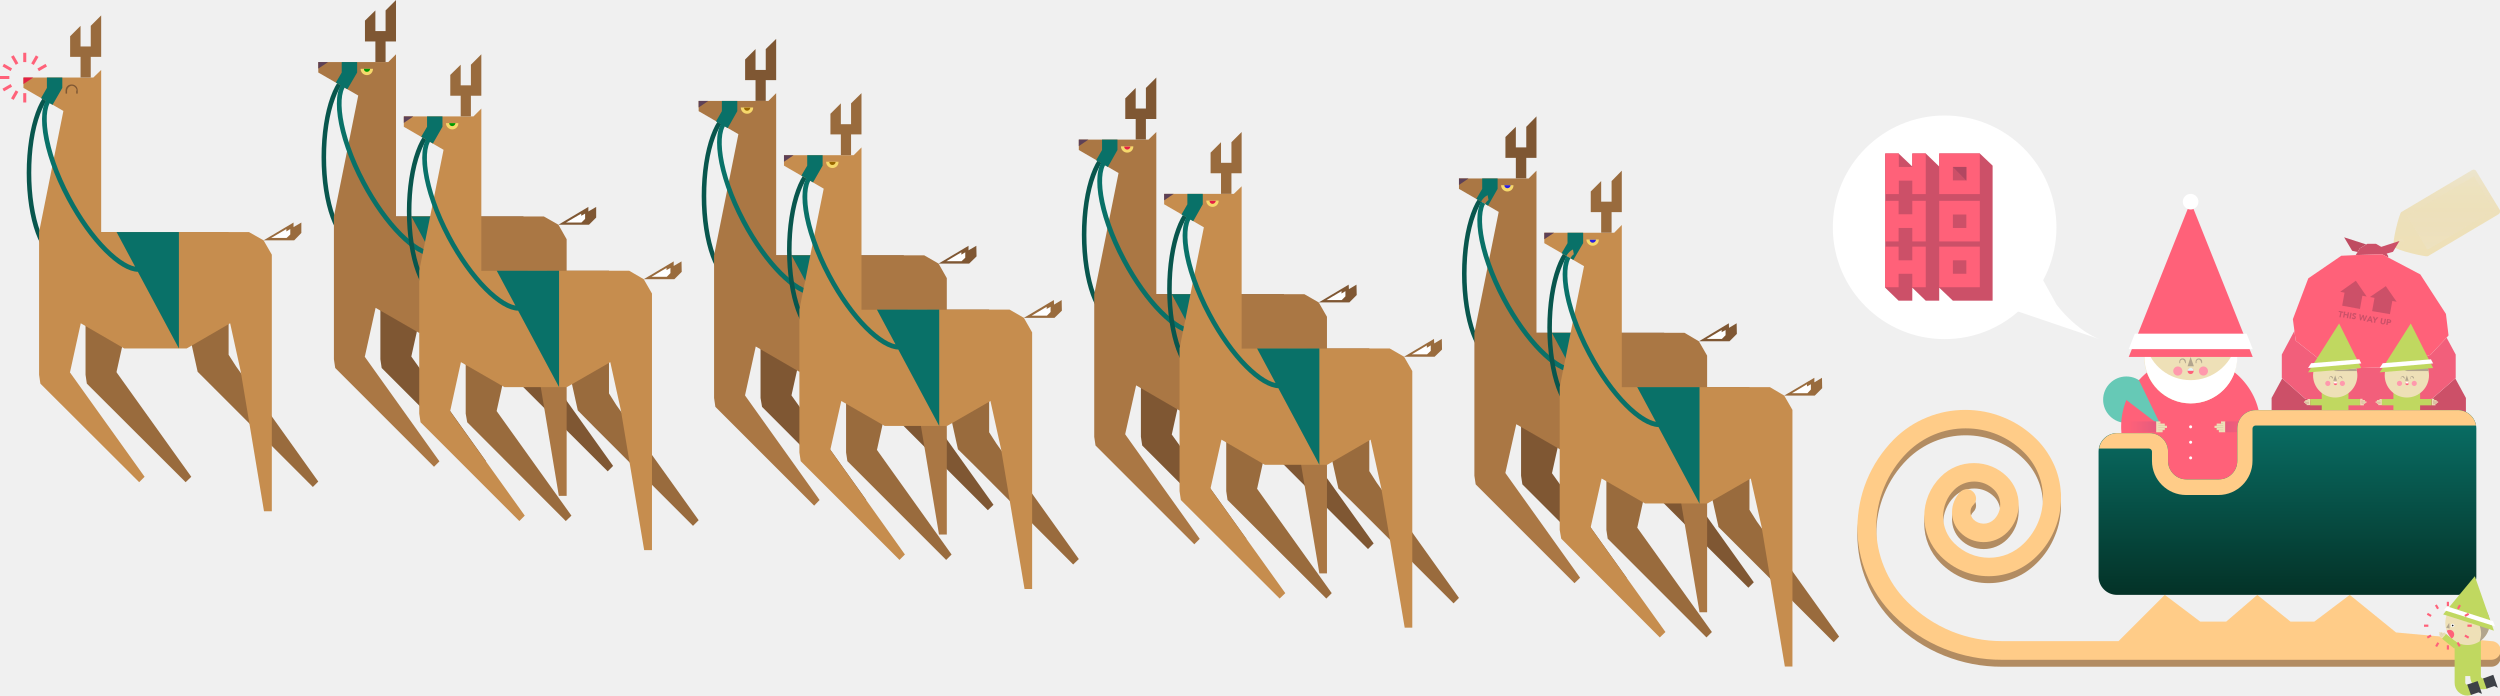
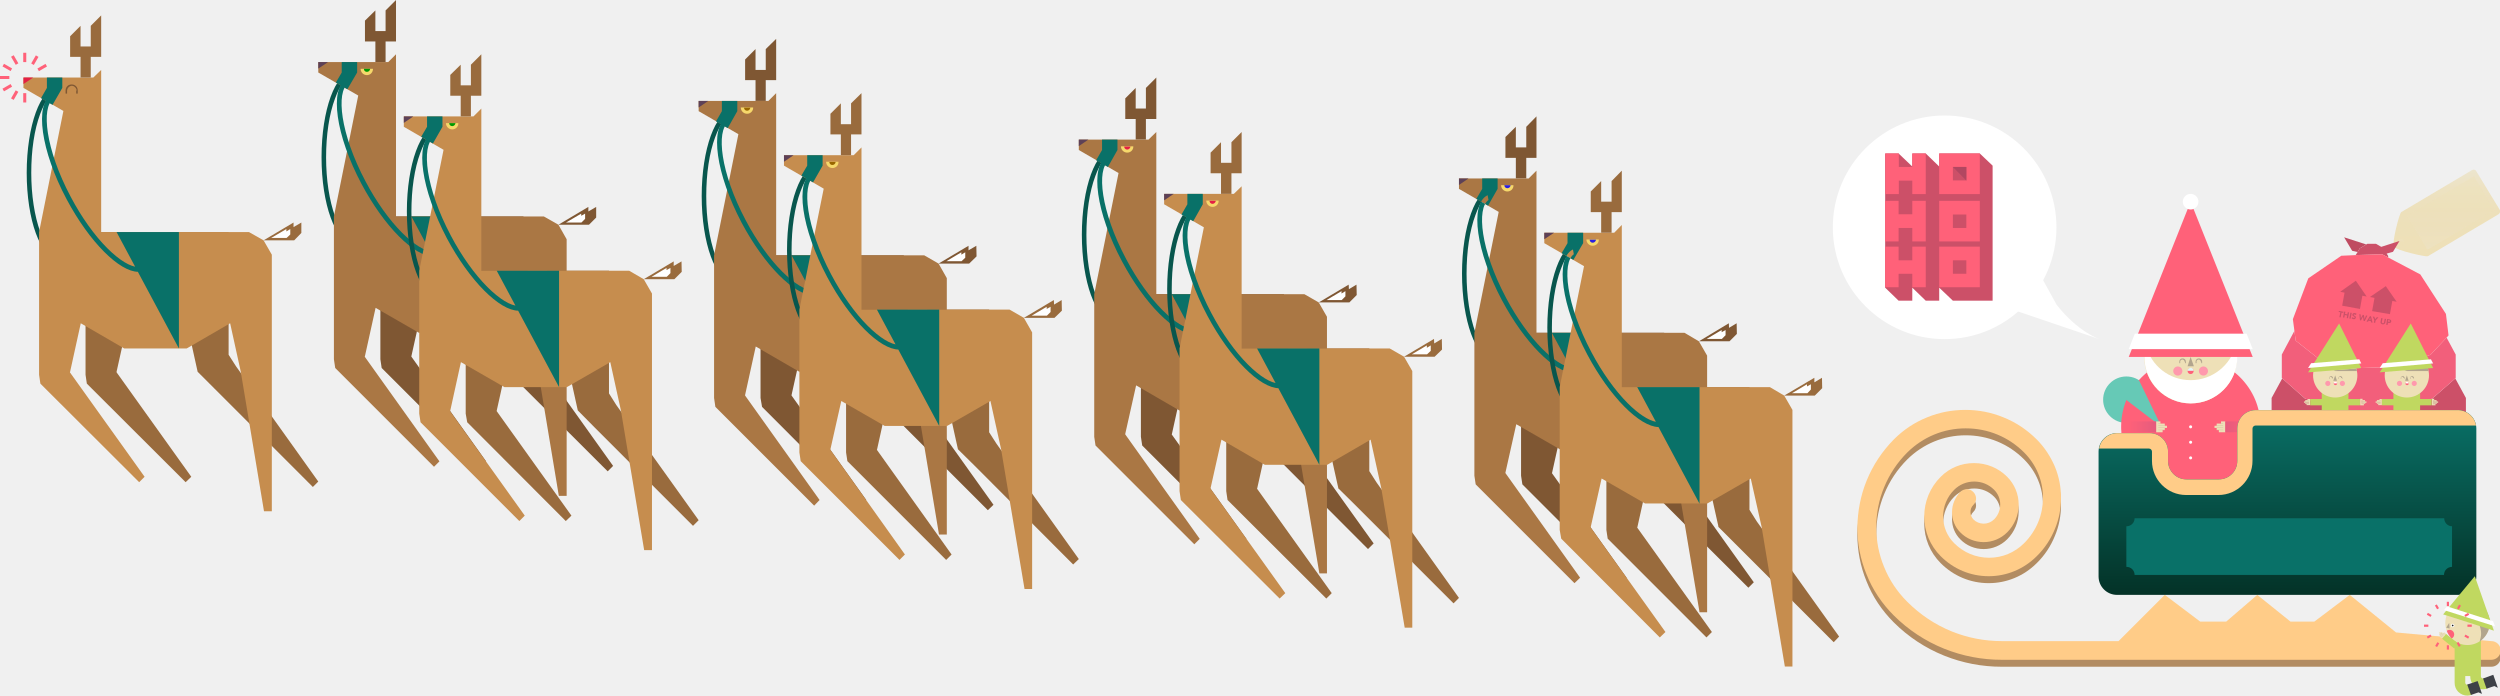
<svg xmlns="http://www.w3.org/2000/svg" xmlns:xlink="http://www.w3.org/1999/xlink" viewBox="0 0 1151.5 320.4" enable-background="new 0 0 1151.5 320.4">
  <g>
    <linearGradient id="a" gradientUnits="userSpaceOnUse" x1="1126.92" y1="118.059" x2="1126.92" y2="78.089">
      <stop offset="0" stop-color="#EEE0B7" />
      <stop offset=".474" stop-color="#EDE0BA" />
      <stop offset=".785" stop-color="#EDE2C2" />
      <stop offset="1" stop-color="#ECE5CE" />
    </linearGradient>
    <path fill="url(#a)" d="M1140.6 78.9l10.7 17.6c.5.8.2 1.8-.5 2.2l-32.5 19.3c-.8.5-14.7-2.7-15.7-4.4s2.6-15.5 3.4-15.9l32.5-19.3c.7-.5 1.7-.3 2.1.5z" />
    <linearGradient id="b" gradientUnits="userSpaceOnUse" x1="1105.907" y1="112.952" x2="1105.907" y2="110.173">
      <stop offset="0" stop-color="#EEE0B7" />
      <stop offset=".474" stop-color="#EDE0BA" />
      <stop offset=".785" stop-color="#EDE2C2" />
      <stop offset="1" stop-color="#ECE5CE" />
    </linearGradient>
    <circle opacity=".4" fill="url(#b)" cx="1105.9" cy="111.6" r="1.4" />
    <linearGradient id="c" gradientUnits="userSpaceOnUse" x1="1128.816" y1="81.152" x2="1128.816" y2="114.983">
      <stop offset="0" stop-color="#EEE0B7" />
      <stop offset=".474" stop-color="#EDE0BA" />
      <stop offset=".785" stop-color="#EDE2C2" />
      <stop offset="1" stop-color="#ECE5CE" />
    </linearGradient>
    <path opacity=".4" fill="url(#c)" d="M1139.5 81.2l9.4 15.5-30.8 18.3-9.4-15.6z" />
  </g>
  <path fill="#08564D" d="M687.7 88.9c2.8 0 5.8 3.8 8.1 10.1 2.6 7.2 4.1 16.8 4.1 27.1s-1.4 19.9-4.1 27.1c-2.3 6.3-5.3 10.1-8.1 10.1s-5.8-3.8-8.1-10.1c-2.6-7.2-4.1-16.8-4.1-27.1s1.4-19.9 4.1-27.1c2.3-6.4 5.3-10.1 8.1-10.1m0-2.2c-7.9 0-14.3 17.6-14.3 39.3 0 21.7 6.4 39.3 14.3 39.3s14.3-17.6 14.3-39.3c0-21.7-6.4-39.3-14.3-39.3z" />
  <path fill="#7F5733" d="M700.6 219.1v-65.8h28.6l-14.3 64.4-.1.2 34.4 48.2-2.5 2.5-45.5-45.5zM737.9 153.3h28.6v56.5l3.4 5.3 37.9 53.1-2.5 2.5-45.5-45.4-7.7-7.7.1-.1zM782.5 157.2l13.8-8.3.1 2.1 3.5-2.1.1 4.9-3.4 3.4h-10.5z" />
  <path fill="#fff" d="M793 152v1l1.8-1v2.4l-1.7 1.7h-7z" />
  <path fill="#7F5733" d="M698.2 58.4v9.5h4.8v-9.5l4.7-4.8v19.1h-4.7v9.5h-4.8v-9.5h-4.8v-9.6z" />
  <path fill="#a74" d="M672 82.2h32.1l3.6-3.6v74.7h68.2l6.6 3.9 3.8 6.6v118.2h-3.5l-10.8-64.3-4.9-22.3-20 11.5h-28.7l-20-11.5-5 22.3v.2l34.4 48.2-2.6 2.5-45.5-45.5-.6-4v-65.8l11.2-55.7-18.3-10.6z" />
  <path fill="#5D4157" d="M672 85.2v-3h4.4z" />
  <path fill="#097168" d="M682.7 87v-4.8h7.1v4.8l-4.4 7.7-5.4-3.1zM743.5 153.3h-28.7l8.6 16c-3.5-.7-8.1-3.7-12.9-8.5-5.9-5.9-11.9-14.3-16.8-23.6-11.8-22.2-13.6-41.2-8.1-45.1l-.4-2.2c-.1 0-.1 0-.2.1-8.1 4.3-5.1 25.9 6.8 48.3 10.4 19.5 24.1 33.2 32.8 33.4l18.9 35.3v-53.7z" />
  <path fill="#F6D86B" d="M694.3 88.2c-1.6 0-2.9-1.3-2.9-2.9h5.7c.1 1.6-1.2 2.9-2.8 2.9z" />
  <path fill="#2920E2" d="M694.3 86.7c-.8 0-1.4-.6-1.4-1.4h2.9c-.1.8-.7 1.4-1.5 1.4z" />
  <path fill="#08564D" d="M727 113.9c2.8 0 5.8 3.8 8.1 10.1 2.6 7.2 4.1 16.8 4.1 27.1s-1.4 19.9-4.1 27.1c-2.3 6.3-5.3 10.1-8.1 10.1s-5.8-3.8-8.1-10.1c-2.6-7.2-4.1-16.8-4.1-27.1s1.4-19.9 4.1-27.1c2.3-6.3 5.3-10.1 8.1-10.1m0-2.2c-7.9 0-14.3 17.6-14.3 39.3 0 21.7 6.4 39.3 14.3 39.3s14.3-17.6 14.3-39.3c0-21.7-6.4-39.3-14.3-39.3z" />
  <path fill="#996B3D" d="M739.9 244.1v-65.8h28.6l-14.3 64.4-.1.3 34.4 48.1-2.5 2.5-45.5-45.5zM777.2 178.3h28.6v56.5l3.4 5.4 37.9 53-2.5 2.6-45.5-45.5-7.7-7.7.1-.1z" />
  <path fill="#C68D4E" d="M711.3 107.2h32.2l3.5-3.6v74.7h68.2l6.6 3.9 3.8 6.6v118.2h-3.5l-10.7-64.3-5-22.3-20 11.5h-28.7l-20-11.5-5 22.3v.3l34.4 48.1-2.6 2.5-45.4-45.5-.7-4v-65.8l11.2-55.7-18.3-10.6z" />
  <path fill="#996B3D" d="M821.8 182.2l13.9-8.2v2.1l3.5-2.1.1 4.8-3.4 3.4h-10.5z" />
  <path fill="#fff" d="M832.3 177v1l1.8-1v2.4l-1.6 1.7h-7.1z" />
  <path fill="#F6D86B" d="M733.6 113.2c-1.6 0-2.9-1.3-2.9-2.9h5.7c.1 1.6-1.2 2.9-2.8 2.9z" />
  <path fill="#2920E2" d="M733.6 111.8c-.8 0-1.4-.6-1.4-1.4h2.9c0 .7-.7 1.4-1.5 1.4z" />
  <path fill="#996B3D" d="M737.5 83.4v9.5h4.8v-9.5l4.7-4.8v19.1h-4.7v9.5h-4.8v-9.5h-4.8v-9.5z" />
  <path fill="#5D4157" d="M711.3 110.2v-3h4.5z" />
  <path fill="#097168" d="M722 112v-4.8h7.2v4.8l-4.5 7.7-5.4-3.1zM782.8 178.3h-28.7l8.6 16c-3.5-.7-8.1-3.7-12.9-8.5-5.9-5.9-11.9-14.3-16.8-23.6-11.8-22.2-13.6-41.2-8.1-45.1l-.4-2.2c-.1 0-.1 0-.2.1-8.1 4.3-5.1 25.9 6.8 48.3 10.4 19.5 24.1 33.2 32.8 33.4l18.9 35.3v-53.7z" />
  <path fill="#08564D" d="M512.6 71c2.8 0 5.8 3.8 8.1 10.1 2.6 7.2 4.1 16.8 4.1 27.1s-1.4 19.9-4.1 27.1c-2.3 6.3-5.3 10.1-8.1 10.1s-5.8-3.8-8.1-10.1c-2.6-7.2-4.1-16.8-4.1-27.1s1.4-19.9 4.1-27.1c2.3-6.3 5.3-10.1 8.1-10.1m0-2.2c-7.9 0-14.3 17.6-14.3 39.3 0 21.7 6.4 39.3 14.3 39.3s14.3-17.6 14.3-39.3c0-21.7-6.4-39.3-14.3-39.3z" />
  <path fill="#7F5733" d="M525.5 201.2v-65.7h28.5l-14.2 64.3-.1.3 34.4 48.1-2.5 2.5-45.5-45.5zM562.8 135.5h28.6v56.4l3.4 5.4 37.9 53-2.6 2.6-45.4-45.5-7.7-7.7zM607.4 139.3l13.8-8.2.1 2.1 3.5-2.1.1 4.8-3.4 3.4h-10.5z" />
  <path fill="#fff" d="M617.9 134.1v1.1l1.8-1.1v2.4l-1.7 1.7h-7z" />
  <path fill="#7F5733" d="M523.1 40.5v9.5h4.7v-9.5l4.8-4.8v19.1h-4.8v9.5h-4.7v-9.5h-4.8v-9.5z" />
  <path fill="#a74" d="M496.9 64.3h32.1l3.6-3.5v74.7h68.2l6.6 3.8 3.8 6.6v118.2h-3.5l-10.8-64.3-4.9-22.3-20 11.6h-28.7l-20-11.6-5 22.3v.3l34.3 48.1-2.5 2.5-45.5-45.5-.6-4v-65.7l11.2-55.8-18.3-10.6z" />
  <path fill="#5D4157" d="M496.9 67.3v-3h4.4z" />
  <path fill="#097168" d="M539.7 135.5h28.7v53.6zM507.6 69.1v-4.8h7.1v4.8l-4.4 7.8-5.4-3.1zM510 72.1l.2-.1.4 2.2c-5.5 3.9-3.7 22.9 8.1 45.1 4.9 9.3 10.9 17.7 16.8 23.6 5.5 5.5 10.7 8.7 14.3 8.7.8 0 1.6-.2 2.2-.5l.3-.2 1.4 1.6-.7.5c-1 .5-2 .8-3.2.8-8.7 0-22.5-13.7-33-33.4-11.9-22.3-15-44-6.8-48.3z" />
  <path fill="#F6D86B" d="M519.2 70.3c-1.6 0-2.9-1.3-2.9-2.9h5.7c.1 1.6-1.2 2.9-2.8 2.9z" />
  <path fill="#E41F44" d="M519.2 68.9c-.8 0-1.4-.6-1.4-1.4h2.9c-.1.7-.7 1.4-1.5 1.4z" />
  <path fill="#08564D" d="M551.9 96c2.8 0 5.8 3.8 8.1 10.1 2.6 7.2 4.1 16.8 4.1 27.1s-1.4 19.9-4.1 27.1c-2.3 6.3-5.3 10.1-8.1 10.1s-5.8-3.8-8.1-10.1c-2.6-7.2-4.1-16.8-4.1-27.1s1.4-19.9 4.1-27.1c2.3-6.3 5.3-10.1 8.1-10.1m0-2.1c-7.9 0-14.3 17.6-14.3 39.3s6.4 39.3 14.3 39.3 14.3-17.6 14.3-39.3-6.4-39.3-14.3-39.3z" />
  <path fill="#996B3D" d="M564.8 226.2v-65.7h28.6l-14.3 64.3-.1.3 34.4 48.1-2.5 2.5-45.5-45.4zM602.1 160.5h28.6v56.5l3.4 5.3 37.9 53.1-2.5 2.5-45.5-45.5-7.7-7.6.1-.1z" />
  <path fill="#C68D4E" d="M536.2 89.3h32.1l3.6-3.5v74.7h68.2l6.6 3.8 3.8 6.6v118.2h-3.5l-10.8-64.3-4.9-22.3-20 11.6h-28.7l-20-11.6-5 22.3v.3l34.4 48.1-2.6 2.5-45.5-45.4-.6-4.1v-65.7l11.2-55.8-18.3-10.6z" />
  <path fill="#996B3D" d="M646.7 164.3l13.8-8.2.1 2.1 3.5-2.1.1 4.9-3.4 3.3h-10.5z" />
  <path fill="#fff" d="M657.2 159.1v1.1l1.8-1.1v2.5l-1.7 1.6h-7z" />
  <path fill="#F6D86B" d="M558.5 95.3c-1.6 0-2.9-1.3-2.9-2.9h5.7c.1 1.6-1.2 2.9-2.8 2.9z" />
  <path fill="#E41F44" d="M558.5 93.9c-.8 0-1.4-.6-1.4-1.4h2.9c-.1.7-.7 1.4-1.5 1.4z" />
  <path fill="#996B3D" d="M562.4 65.5v9.5h4.8v-9.5l4.7-4.7v19h-4.7v9.5h-4.8v-9.5h-4.8v-9.5z" />
  <path fill="#5D4157" d="M536.2 92.3v-3h4.4z" />
  <path fill="#097168" d="M579 160.5h28.7v53.6zM546.9 94.1v-4.8h7.1v4.8l-4.4 7.8-5.4-3.1zM549.3 97.1l.2-.1.4 2.2c-5.5 3.9-3.7 22.9 8.1 45.1 4.9 9.3 10.9 17.7 16.8 23.6 5.5 5.5 10.7 8.7 14.3 8.7.8 0 1.6-.2 2.2-.5l.3-.2 1.4 1.6-.7.5c-1 .5-2 .8-3.2.8-8.7 0-22.5-13.7-33-33.4-11.9-22.3-15-43.9-6.8-48.3z" />
  <path fill="#08564D" d="M337.5 53.1c2.8 0 5.8 3.8 8.1 10.1 2.6 7.2 4.1 16.8 4.1 27.1s-1.4 19.9-4.1 27.1c-2.3 6.3-5.3 10.1-8.1 10.1s-5.8-3.8-8.1-10.1c-2.6-7.2-4.1-16.8-4.1-27.1s1.4-19.9 4.1-27.1c2.3-6.3 5.3-10.1 8.1-10.1m0-2.1c-7.9 0-14.3 17.6-14.3 39.3 0 21.7 6.4 39.3 14.3 39.3s14.3-17.6 14.3-39.3c0-21.7-6.4-39.3-14.3-39.3z" />
  <path fill="#7F5733" d="M350.3 183.3v-65.7h28.6l-14.3 64.3v.3l34.4 48.1-2.6 2.6-45.4-45.5zM387.7 117.6h28.6v56.5l3.4 5.3 37.9 53.1-2.6 2.5-45.5-45.5-7.6-7.6v-.1zM432.3 121.4l13.8-8.2v2.1l3.6-2.1.1 4.9-3.4 3.3h-10.5z" />
  <path fill="#fff" d="M442.8 116.2v1.1l1.8-1.1v2.5l-1.7 1.6h-7z" />
  <path fill="#7F5733" d="M348 22.6v9.6h4.7v-9.6l4.8-4.7v19h-4.8v9.6h-4.7v-9.6h-4.8v-9.5z" />
  <path fill="#a74" d="M321.8 46.5h32.1l3.6-3.6v74.7h68.2l6.6 3.8 3.8 6.7v118.1h-3.6l-10.7-64.3-4.9-22.3-20 11.6h-28.8l-20-11.6-4.9 22.3v.3l34.3 48.1-2.5 2.6-45.5-45.5-.6-4.1v-65.7l11.2-55.8-18.3-10.6z" />
  <path fill="#5D4157" d="M321.8 49.5v-3h4.4z" />
  <path fill="#097168" d="M364.6 117.6h28.7v53.6zM332.5 51.2v-4.7h7.1v4.7l-4.4 7.8-5.4-3.1zM334.8 54.3l.2-.1.4 2.2c-5.5 3.9-3.7 22.9 8.1 45.1 4.9 9.3 10.9 17.7 16.8 23.6 5.5 5.5 10.7 8.7 14.3 8.7.8 0 1.6-.2 2.2-.5l.3-.2 1.4 1.6-.7.5c-1 .5-2 .8-3.2.8-8.7 0-22.5-13.7-33-33.4-11.8-22.4-14.9-44-6.8-48.3z" />
  <path fill="#F6D86B" d="M344.1 52.4c-1.6 0-2.9-1.3-2.9-2.9h5.7c.1 1.6-1.2 2.9-2.8 2.9z" />
  <path fill="#960" d="M344.1 51c-.8 0-1.4-.6-1.4-1.4h2.9c-.1.8-.7 1.4-1.5 1.4z" />
  <path fill="#08564D" d="M376.8 78.1c2.8 0 5.8 3.8 8.1 10.1 2.6 7.2 4.1 16.8 4.1 27.1s-1.4 19.9-4.1 27.1c-2.3 6.3-5.3 10.1-8.1 10.1s-5.8-3.8-8.1-10.1c-2.6-7.2-4.1-16.8-4.1-27.1s1.4-19.9 4.1-27.1c2.3-6.3 5.3-10.1 8.1-10.1m0-2.1c-7.9 0-14.3 17.6-14.3 39.3s6.4 39.3 14.3 39.3 14.3-17.6 14.3-39.3-6.4-39.3-14.3-39.3z" />
  <path fill="#996B3D" d="M389.7 208.4v-65.8h28.5l-14.2 64.3-.1.3 34.4 48.2-2.5 2.5-45.5-45.5zM427 142.6h28.6v56.5l3.4 5.3 37.9 53.1-2.6 2.5-45.4-45.5-7.7-7.6v-.1z" />
  <path fill="#C68D4E" d="M361.1 71.5h32.1l3.6-3.6v74.7h68.2l6.6 3.8 3.8 6.7v118.2h-3.5l-10.8-64.4-4.9-22.2-20 11.5h-28.7l-20-11.5-5 22.2v.3l34.3 48.2-2.5 2.5-45.5-45.5-.6-4v-65.8l11.2-55.7-18.3-10.6z" />
  <path fill="#996B3D" d="M471.6 146.4l13.8-8.2.1 2.1 3.5-2.1.1 4.9-3.4 3.3h-10.5z" />
  <path fill="#fff" d="M482.1 141.3v1l1.8-1v2.4l-1.7 1.7h-7z" />
  <path fill="#F6D86B" d="M383.4 77.4c-1.6 0-2.9-1.3-2.9-2.9h5.7c.1 1.7-1.2 2.9-2.8 2.9z" />
  <path fill="#960" d="M383.4 76c-.8 0-1.4-.6-1.4-1.4h2.9c-.1.8-.7 1.4-1.5 1.4z" />
  <path fill="#996B3D" d="M387.3 47.6v9.6h4.7v-9.6l4.8-4.7v19h-4.8v9.6h-4.7v-9.6h-4.8v-9.5z" />
  <path fill="#5D4157" d="M361.1 74.5v-3h4.4z" />
  <path fill="#097168" d="M403.9 142.6h28.7v53.6zM371.8 76.3v-4.8h7.1v4.8l-4.4 7.7-5.4-3.1zM374.2 79.3l.2-.1.4 2.2c-5.5 3.9-3.7 22.9 8.1 45.1 4.9 9.3 10.9 17.7 16.8 23.6 5.5 5.5 10.7 8.7 14.3 8.7.8 0 1.6-.2 2.2-.5l.3-.2 1.4 1.6-.7.5c-1 .5-2 .8-3.2.8-8.7 0-22.5-13.7-33-33.4-11.9-22.4-15-44-6.8-48.3z" />
  <path fill="#08564D" d="M162.4 35.3c2.8 0 5.8 3.8 8.1 10.1 2.6 7.2 4.1 16.8 4.1 27.1s-1.4 19.9-4.1 27.1c-2.3 6.3-5.3 10.1-8.1 10.1s-5.8-3.8-8.1-10.1c-2.6-7.2-4.1-16.8-4.1-27.1s1.4-19.9 4.1-27.1c2.3-6.4 5.3-10.1 8.1-10.1m0-2.2c-7.9 0-14.3 17.6-14.3 39.3s6.4 39.3 14.3 39.3 14.3-17.6 14.3-39.3-6.4-39.3-14.3-39.3z" />
  <path fill="#7F5733" d="M175.2 165.5v-65.8h28.6l-14.3 64.3v.3l34.4 48.2-2.6 2.5-45.5-45.5zM212.6 99.7h28.5v56.5l3.4 5.3 37.9 53.1-2.5 2.5-45.5-45.4-7.6-7.7v-.1zM257.2 103.5l13.8-8.2v2.1l3.6-2.1v4.9l-3.3 3.3h-10.6z" />
  <path fill="#fff" d="M267.7 98.4v1l1.8-1v2.4l-1.7 1.7h-7.1z" />
  <path fill="#7F5733" d="M172.9 4.8v9.5h4.7v-9.5l4.8-4.8v19.1h-4.8v9.5h-4.7v-9.5h-4.8v-9.6z" />
  <path fill="#a74" d="M146.6 28.6h32.2l3.6-3.6v74.7h68.1l6.7 3.8 3.8 6.7v118.2h-3.6l-10.7-64.4-4.9-22.2-20 11.5h-28.8l-20-11.5-4.9 22.2-.1.3 34.4 48.2-2.5 2.5-45.5-45.5-.6-4v-65.8l11.2-55.7-18.4-10.6z" />
  <path fill="#5D4157" d="M146.6 31.6v-3h4.5z" />
  <path fill="#097168" d="M189.5 99.7h28.7v53.6zM157.4 33.4v-4.8h7.1v4.8l-4.5 7.7-5.3-3.1zM159.7 36.4l.2-.1.4 2.2c-5.5 3.9-3.7 22.9 8.1 45.1 4.9 9.3 10.9 17.7 16.8 23.6 5.5 5.5 10.7 8.7 14.3 8.7.8 0 1.6-.2 2.2-.5l.3-.2 1.4 1.6-.7.5c-1 .5-2 .8-3.2.8-8.7 0-22.5-13.7-33-33.4-11.9-22.4-14.9-44-6.8-48.3z" />
  <path fill="#F6D86B" d="M169 34.6c-1.6 0-2.9-1.3-2.9-2.9h5.7c0 1.6-1.2 2.9-2.8 2.9z" />
  <path fill="#090" d="M169 33.1c-.8 0-1.4-.6-1.4-1.4h2.9c-.1.8-.7 1.4-1.5 1.4z" />
  <path fill="#08564D" d="M201.7 60.3c2.8 0 5.8 3.8 8.1 10.1 2.6 7.2 4.1 16.8 4.1 27.1s-1.4 19.9-4.1 27.1c-2.3 6.3-5.3 10.1-8.1 10.1s-5.8-3.8-8.1-10.1c-2.6-7.2-4.1-16.8-4.1-27.1s1.4-19.9 4.1-27.1c2.3-6.4 5.3-10.1 8.1-10.1m0-2.2c-7.9 0-14.3 17.6-14.3 39.3s6.4 39.3 14.3 39.3 14.3-17.6 14.3-39.3-6.4-39.3-14.3-39.3z" />
  <path fill="#996B3D" d="M214.5 190.5v-65.8h28.6l-14.3 64.4v.3l34.4 48.1-2.6 2.5-45.4-45.5zM251.9 124.7h28.6v56.5l3.4 5.4 37.9 53-2.6 2.6-45.5-45.5-7.6-7.7v-.1z" />
  <path fill="#C68D4E" d="M186 53.6h32.1l3.6-3.6v74.7h68.1l6.7 3.9 3.8 6.6v118.2h-3.6l-10.7-64.3-4.9-22.3-20 11.5h-28.8l-20-11.5-4.9 22.3-.1.3 34.4 48.1-2.5 2.5-45.5-45.5-.6-4v-65.8l11.2-55.7-18.3-10.6z" />
  <path fill="#996B3D" d="M296.5 128.6l13.8-8.2v2.1l3.6-2.1.1 4.8-3.4 3.4h-10.5z" />
  <path fill="#fff" d="M307 123.4v1l1.8-1v2.4l-1.7 1.7h-7z" />
  <path fill="#F6D86B" d="M208.3 59.6c-1.6 0-2.9-1.3-2.9-2.9h5.7c.1 1.6-1.2 2.9-2.8 2.9z" />
  <path fill="#090" d="M208.3 58.1c-.8 0-1.4-.6-1.4-1.4h2.9c-.1.8-.7 1.4-1.5 1.4z" />
  <path fill="#996B3D" d="M212.2 29.8v9.5h4.7v-9.5l4.8-4.8v19.1h-4.8v9.5h-4.7v-9.5h-4.8v-9.6z" />
  <path fill="#5D4157" d="M186 56.6v-3h4.4z" />
  <path fill="#097168" d="M228.8 124.7h28.7v53.6zM196.7 58.4v-4.8h7.1v4.8l-4.4 7.7-5.4-3.1zM199 61.4l.2-.1.4 2.2c-5.5 3.9-3.7 22.9 8.1 45.1 4.9 9.3 10.9 17.7 16.8 23.6 5.5 5.5 10.7 8.7 14.3 8.7.8 0 1.6-.2 2.2-.5l.3-.2 1.4 1.6-.7.5c-1 .5-2 .8-3.2.8-8.7 0-22.5-13.7-33-33.4-11.8-22.4-14.9-44-6.8-48.3z" />
  <path fill="#08564D" d="M26.6 42.4c2.8 0 5.8 3.8 8.1 10.1 2.6 7.2 4.1 16.8 4.1 27.1s-1.4 19.9-4.1 27.1c-2.3 6.3-5.3 10.1-8.1 10.1s-5.8-3.8-8.1-10.1c-2.6-7.2-4.1-16.8-4.1-27.1s1.4-19.9 4.1-27.1c2.3-6.3 5.3-10.1 8.1-10.1m0-2.1c-7.9 0-14.3 17.6-14.3 39.3 0 21.7 6.4 39.3 14.3 39.3s14.3-17.6 14.3-39.3c0-21.7-6.4-39.3-14.3-39.3z" />
  <path fill="#996B3D" d="M39.4 172.6v-65.7h28.6l-14.3 64.3v.3l34.4 48.1-2.6 2.5-45.5-45.4zM76.8 106.9h28.5v56.5l3.4 5.3 37.9 53.1-2.5 2.5-45.5-45.5-7.6-7.6v-.1z" />
  <path fill="#C68D4E" d="M10.8 35.7h32.2l3.6-3.5v74.7h68.1l6.7 3.8 3.8 6.6v118.2h-3.6l-10.7-64.3-4.9-22.3-20 11.6h-28.8l-20-11.6-4.9 22.3-.1.3 34.4 48.1-2.5 2.5-45.5-45.4-.6-4.1v-65.7l11.2-55.8-18.4-10.6z" />
  <path fill="#996B3D" d="M121.4 110.7l13.8-8.2v2.1l3.6-2.1v4.8l-3.3 3.4h-10.6z" />
  <path fill="#fff" d="M131.9 105.5v1.1l1.8-1.1v2.5l-1.7 1.6h-7.1z" />
  <path fill="#996B3D" d="M37.1 11.9v9.5h4.7v-9.5l4.8-4.8v19.1h-4.8v9.5h-4.7v-9.5h-4.8v-9.5z" />
  <path fill="#E41F44" d="M10.8 38.7v-3h4.5z" />
  <path fill="#097168" d="M53.7 106.9h28.7v53.6zM21.6 40.5v-4.8h7.1v4.8l-4.5 7.8-5.3-3.1zM23.9 43.5l.2-.1.4 2.2c-5.5 3.9-3.7 22.9 8.1 45.1 4.9 9.3 10.9 17.7 16.8 23.6 5.5 5.5 10.7 8.7 14.3 8.7.8 0 1.6-.2 2.2-.5l.3-.2 1.4 1.6-.7.5c-1 .5-2 .8-3.2.8-8.7 0-22.5-13.7-33-33.4-11.9-22.3-14.9-44-6.8-48.3z" />
  <path fill="#7F5733" d="M35.3 41.7c0-.3-.1-.6-.2-.8-.1-.3-.3-.5-.5-.7-.2-.2-.4-.4-.7-.5-.3-.1-.5-.2-.8-.2-.3 0-.6.1-.8.2-.3.1-.5.3-.7.5-.2.2-.4.4-.5.7-.1.3-.2.5-.2.8v1.4h-.7v-1.4c0-.4.1-.8.2-1.1.1-.3.4-.7.6-.9.3-.3.6-.5.9-.6.3-.1.7-.2 1.1-.2.4 0 .8.1 1.1.2.3.1.7.4.9.6.3.3.5.6.6.9.1.3.2.7.2 1.1v1.4h-.7v-1.4z" />
  <g fill="#FF6179">
    <path d="M10.7 24.3h1.4v4.3h-1.4zM10.7 42.9h1.4v4.3h-1.4z" />
  </g>
  <g fill="#FF6179">
    <path d="M15.577 29.928l-1.212-.7 2.15-3.724 1.212.7zM6.296 46.021l-1.212-.7 2.15-3.724 1.212.7z" />
  </g>
  <g fill="#FF6179">
    <path d="M17.926 32.778l-.7-1.212 3.724-2.15.7 1.212zM1.842 42.071l-.7-1.212 3.724-2.15.7 1.212z" />
  </g>
  <path fill="#FF6179" d="M0 35h4.3v1.4h-4.3zM1.146 30.592l.7-1.212 3.724 2.15-.7 1.212zM5.097 26.138l1.212-.7 2.15 3.724-1.212.7z" />
  <path fill="#CC5068" d="M1130.9 174.3l-10.6 9.3-18.5 5.5h-21.5l-18.6-5.5-10.5-9.3-4.9 9v11.8l12 10.3 20.8 5.9h23.9l20.8-5.9 12-10.3v-11.8z" />
  <path fill="#F25F7B" d="M1080.3 189.1h21.5l18.5-5.5 10.6-9.3.2-.1v-10.9l-4.2-7.8-7.4 7.9-15.8 5.5-18.8.7-17-4.4-10.5-8.3-.6-4.5-5.8 10.9v10.9l.2.1 10.5 9.3z" />
  <path fill="#BF4B61" d="M1089.9 112.6l-10.2-3.3 3.7 6.2 2.5.6 1-1.7z" />
  <path fill="#CC5068" d="M1100 118.6v-.7l-.7-1.1 2.9-.8 3-5-8.4 2.7-2.4-1.4h-4l-.5.3-3 1.8-1 1.7-.9 1.4 12.2-.4z" />
  <path fill="#FF6179" d="M1067.9 165.2l17 4.4 18.8-.7 15.8-5.5 7.4-7.9.9-1-1.2-9.9-11.8-18.2-14.8-7.8-2.8-1.5-12.2.4-6.6.3-15.2 10.4-7.1 18.8.7 5.4.6 4.5z" />
  <path fill="#CC5068" d="M1091.6 136.8l7.3-5 5 7.2-2-.4-1.1 6.1-8.2-1.4 1.1-6.1zM1077.9 134.4l7.2-5.1 5 7.3-2-.4-1.1 6.1-8.2-1.5 1.1-6z" />
  <g fill="#CB5068">
    <path d="M1078 143.8l-.8-.1.1-.5 2.1.4-.1.5-.8-.1-.4 2.2-.6-.1.5-2.3zM1079.7 143.5l.6.1-.2 1 1.1.2.2-1 .6.1-.5 2.7-.6-.1.2-1.2-1.1-.2-.2 1.2-.6-.1.5-2.7zM1082.6 144l.6.1-.5 2.7-.6-.1.5-2.7zM1084.9 145.1l-.4-.3c-.2 0-.4 0-.4.2-.1.5 1.2.4 1 1.3-.1.6-.6.8-1.2.7-.3-.1-.6-.2-.8-.5l.5-.4c.1.2.3.3.5.3s.4 0 .5-.2c.1-.5-1.2-.4-1.1-1.3.1-.6.6-.8 1.2-.7.3.1.6.2.8.4l-.6.5zM1086.7 144.7l.6.1.1 1.8.9-1.6.5.1.3 1.9.7-1.7.6.1-1.2 2.5-.5-.1-.3-2-.9 1.8-.5-.1-.3-2.8zM1091.6 145.6l.5.1.7 2.9-.7-.1-.1-.6-1-.2-.3.5-.7-.1 1.6-2.5zm.1.8l-.5.8.7.1-.2-.9zM1093.6 147.5l-.7-1.7.7.1.4 1.1.8-.9.7.1-1.3 1.4-.2 1.1-.6-.1.2-1.1zM1098.7 148.5c-.1.6-.6 1-1.3.9-.7-.1-1.1-.7-.9-1.3l.3-1.6.6.1-.3 1.6c-.1.3.1.6.4.7.3.1.6-.2.6-.5l.3-1.6.6.1-.3 1.6zM1099.5 146.9l1 .2c.6.1 1 .4.9 1-.1.6-.6.7-1.1.7l-.4-.1-.2 1-.6-.1.4-2.7zm.4 1.2l.4.1c.2 0 .4 0 .5-.3 0-.3-.2-.4-.5-.4l-.3-.1-.1.7z" />
  </g>
  <path fill="#C0D860" d="M1102.4 202.4c0 1.4 1.1 2.5 2.5 2.5s2.5-1.1 2.5-2.5v-4.9h-4.9v4.9zM1109.8 202.4c0 1.4 1.1 2.5 2.5 2.5s2.5-1.1 2.5-2.5v-4.9h-4.9v4.9zM1102.4 178.7v18.8h12.3v-18.8z" />
  <path fill="#EFDE11" d="M1090.7 145.9h.1v.1h-.1z" />
  <circle fill="#EEE0B7" cx="1108.6" cy="172.9" r="10.2" />
  <path fill="#B2A58E" d="M1107.8 175.4h1.6l-.8-2.5z" />
  <circle fill="#FF6179" cx="1108.7" cy="176.6" r=".8" />
  <path fill="#fff" d="M1108.7 175.8c.5 0 .8.4.8.8h-1.6c0-.5.3-.8.8-.8z" />
  <path fill="#B2A58E" d="M1107 174.1v-.2l-.1-.2c-.1-.1-.1-.1-.2-.1h-.4l-.2.1s-.1.1-.1.2v.6h-.2v-.4c0-.1 0-.2.1-.3 0-.1.1-.2.2-.3l.3-.2.3-.1s.2 0 .3.1c.1 0 .2.1.3.2s.1.2.2.3l.1.3v.4h-.2v-.4zM1111.3 174.1v-.2l-.1-.2c-.1-.1-.1-.1-.2-.1h-.4l-.2.1s-.1.1-.1.2v.6h-.2v-.4c0-.1 0-.2.1-.3 0-.1.1-.2.2-.3l.3-.2.3-.1s.2 0 .3.1c.1 0 .2.1.3.2s.1.2.2.3l.1.3v.4h-.2v-.4z" />
  <circle fill="#FF99AD" cx="1112" cy="176.6" r="1.2" />
  <circle fill="#FF99AD" cx="1105.2" cy="176.6" r="1.2" />
  <circle cx="1108.6" cy="172.9" r="10.2" fill="none" />
  <defs>
    <circle id="d" cx="1108.6" cy="172.9" r="10.2" />
  </defs>
  <clipPath id="e">
    <use xlink:href="#d" overflow="visible" />
  </clipPath>
  <path clip-path="url(#e)" fill="#B2A58E" d="M1098.3 170.9l5.2-2.1 5.1 2.1h10.2v-9.4h-20.5v7z" />
  <path fill="#EEE0B7" d="M1122.3 184.9h-1.7v-.1l1.7.1v-.6h-1.1v-.6h-1.1v3h1.7v-.6h-1.1v-.1h1.7v-.5h-1.7v-.1h1.7v.1h.6v-.6h-.7zm-1.7-.6h.6v.1l-.6-.1z" />
  <path fill="#B2A58E" d="M1120.6 184.3h.6v.1h-.6zM1120.6 184.9h1.7v.1h-1.7zM1120.6 185.4h1.7v.1h-1.7zM1120.6 186.1h1.7v-.1h-1.7z" />
  <path fill="#C0D860" d="M1112.8 183.8h7.2v2.9h-7.2z" />
  <path fill="#EEE0B7" d="M1096 183.8v.5h.5-.5-1.2v.6h1.7-1.7-.6v.6h.6v-.1h1.7v.1h-1.7v.5h1.7v.1h-1.1v.5h1.7v-2.8z" />
  <path fill="#B2A58E" d="M1096 184.3h.6v.1h-.6zM1094.8 184.9h1.7v.1h-1.7zM1094.8 185.4h1.7v.1h-1.7zM1096.5 186h-1.7v.1h1.7z" />
  <path fill="#C0D860" d="M1097.1 183.8h7.2v2.9h-7.2zM1096.1 171.5l14.3-22.5 10.3 20.5z" />
  <path fill="#fff" d="M1097.5 167.3l-1.4 2.2 24.6-2.1-1-1.9z" />
  <path fill="#C0D860" d="M1069.4 202.4c0 1.4 1.1 2.5 2.5 2.5s2.5-1.1 2.5-2.5v-4.9h-4.9v4.9zM1076.8 202.4c0 1.4 1.1 2.5 2.5 2.5s2.5-1.1 2.5-2.5v-4.9h-4.9v4.9zM1069.4 178.7v18.8h12.3v-18.8z" />
  <path fill="#EFDE11" d="M1057.7 145.9h.1v.1h-.1z" />
  <circle fill="#EEE0B7" cx="1075.6" cy="172.9" r="10.2" />
  <path fill="#B2A58E" d="M1074.7 175.4h1.7l-.8-2.5z" />
  <circle fill="#FF6179" cx="1075.7" cy="176.6" r=".8" />
  <path fill="#fff" d="M1075.7 175.8c.5 0 .8.4.8.8h-1.6c-.1-.5.3-.8.8-.8z" />
  <path fill="#B2A58E" d="M1074 174.1v-.2l-.1-.2s-.1-.1-.2-.1h-.4l-.2.1c-.1.1-.1.1-.1.2v.6h-.2v-.4c0-.1 0-.2.1-.3 0-.1.1-.2.2-.3s.2-.1.3-.2l.3-.1s.2 0 .3.1c.1 0 .2.1.3.2l.2.3.1.3v.4h-.2v-.4zM1078.3 174.1v-.2l-.1-.2s-.1-.1-.2-.1h-.4l-.2.1c-.1.1-.1.1-.1.2v.6h-.2v-.4c0-.1 0-.2.1-.3 0-.1.1-.2.2-.3s.2-.1.3-.2l.3-.1s.2 0 .3.1c.1 0 .2.1.3.2l.2.3.1.3v.4h-.2v-.4z" />
  <circle fill="#FF99AD" cx="1078.9" cy="176.6" r="1.2" />
  <circle fill="#FF99AD" cx="1072.2" cy="176.6" r="1.2" />
  <circle cx="1075.6" cy="172.9" r="10.2" fill="none" />
  <path fill="#EEE0B7" d="M1089.3 184.9v-.6h-1.7v-.1h.6v-.5h-1.1v3h1.7v-.6h-1.1v-.1h1.7v.1-.6h.6v-.6h-.7zm0 .6h-1.7v-.1l1.7.1zm0-.6h-1.7v-.1l1.7.1z" />
  <path fill="#B2A58E" d="M1087.6 184.3h.6v.1h-.6zM1087.6 184.9h1.7v.1h-1.7zM1087.6 185.4h1.7v.1h-1.7zM1087.6 186v.1h1.7v-.1z" />
  <path fill="#C0D860" d="M1079.8 183.8h7.2v2.9h-7.2z" />
  <path fill="#EEE0B7" d="M1062.9 183.8v.5h.6-.6-1.1v.6h1.7-1.7-.6v.6h.6v-.1h1.7v.1h-1.7v.5h1.7v.1h-1.1v.5h1.7v-2.8z" />
  <path fill="#B2A58E" d="M1062.9 184.3h.6v.1h-.6zM1061.8 184.9h1.7v.1h-1.7zM1061.8 185.4h1.7v.1h-1.7zM1063.5 186h-1.7v.1h1.7z" />
  <path fill="#C0D860" d="M1064.1 183.8h7.2v2.9h-7.2z" />
  <path fill="#B2A58E" d="M1075.6 170.9h10l-.3-1.2-10.5.9.8.3z" />
  <path fill="#C0D860" d="M1074.8 170.6l10.5-.9 2.3-.2-10.2-20.5-14.3 22.5z" />
  <path fill="#fff" d="M1064.5 167.3l-1.4 2.2 24.5-2.1-.9-1.9z" />
  <circle fill="#66C9B6" cx="979.4" cy="184.1" r="10.7" />
  <path fill="#FF6179" d="M1041.3 228.7v-32.2h-.1c0-4.4-.9-8.7-2.5-12.5s-4-7.3-6.9-10.2c-2.9-2.9-6.4-5.3-10.2-6.9s-8.1-2.5-12.5-2.5-8.7.9-12.5 2.5-7.3 4-10.2 6.9c-2.9 2.9-5.3 6.4-6.9 10.2s-2.5 8.1-2.5 12.5c0 .8 0 1.5.1 2.3v29.9h22.9v1.8h-3.6v3.6h-3.6v3.6h-3.6v3.6h17.9v-12.5h4.3v12.5h17.9v-3.6h-3.6v-3.6h-3.6v-3.6h-3.6v-1.8h22.8z" />
  <circle fill="#EEE0B7" cx="1009" cy="164.4" r="21.4" />
  <path fill="#fff" d="M1009 175.1c10 0 18.4-6.8 20.8-16.1.4 1.7.7 3.5.7 5.4 0 11.8-9.6 21.4-21.4 21.4-11.8 0-21.4-9.6-21.4-21.4 0-1.9.2-3.6.7-5.4 2.3 9.3 10.6 16.1 20.6 16.1z" />
  <path fill="#B2A58E" d="M1007.6 168.7h2.9l-1.5-4.3z" />
  <circle fill="#FF6179" cx="1009" cy="170.9" r="1.4" />
  <path fill="#E2F7F6" d="M1009 169.4c.8 0 1.4.6 1.4 1.4h-2.9c.1-.7.8-1.4 1.5-1.4z" />
  <g fill="#B2A58E">
    <path d="M1006.2 166.6c0-.1 0-.3-.1-.4l-.2-.3c-.1-.1-.2-.2-.3-.2-.1-.1-.3-.1-.4-.1s-.3 0-.4.1l-.3.2c-.1.1-.2.2-.2.3-.1.1-.1.3-.1.4v.7h-.4v-.7c0-.2 0-.4.1-.6l.3-.5c.1-.1.3-.2.5-.3.2-.1.4-.1.6-.1s.4 0 .6.1l.5.3c.1.1.2.3.3.5.1.2.1.4.1.6v.7h-.4v-.7zM1013.7 166.6c0-.1 0-.3-.1-.4l-.2-.3c-.1-.1-.2-.2-.3-.2-.1-.1-.3-.1-.4-.1s-.3 0-.4.1l-.3.2c-.1.1-.2.2-.2.3-.1.1-.1.3-.1.4v.7h-.4v-.7c0-.2 0-.4.1-.6l.3-.5c.1-.1.3-.2.5-.3.2-.1.4-.1.6-.1s.4 0 .6.1.3.2.5.3c.1.1.2.3.3.5.1.2.1.4.1.6v.7h-.4v-.7z" />
  </g>
  <g fill="#fff">
    <circle cx="1009" cy="203.7" r=".7" />
    <circle cx="1009" cy="210.9" r=".7" />
    <circle cx="1009" cy="196.6" r=".7" />
  </g>
  <g fill="#FF99AD">
    <circle cx="1014.9" cy="170.9" r="2.1" />
    <circle cx="1003.1" cy="170.9" r="2.1" />
  </g>
  <path fill="#EEE0B7" d="M1023 194.1h2v1h-2zM1021 195.1h4v1h-4zM1021 197.1h4v1h-4zM1022 198.1h3v1h-3zM1020 196.1h5v1h-5z" />
  <path fill="#B2A58E" d="M1023 195h1v.1h-1zM1021 196h3v.1h-3zM1021 197h3v.1h-3zM1021 198h3v.1h-3z" />
  <linearGradient id="f" gradientUnits="userSpaceOnUse" x1="2156.533" y1="196.583" x2="2169.175" y2="196.583" gradientTransform="matrix(-1 0 0 1 3194.163 0)">
    <stop offset="0" stop-color="#FF6179" />
    <stop offset="1" stop-color="#E55C7D" />
  </linearGradient>
  <path fill="url(#f)" d="M1025 194.1h12.6v5h-12.6z" />
  <path fill="#FF6179" d="M1037.6 164.4l-28.6-71.5-28.5 71.5z" />
  <path fill="#fff" d="M1034.8 153.7l2.8 7.1h-57.1l2.8-7.1z" />
  <circle fill="#fff" cx="1009" cy="92.9" r="3.6" />
  <path fill="#66C9B6" d="M985.2 175.1l10.4 21.5-19.4-14.8z" />
  <path fill="#EEE0B7" d="M993.1 194.1h2v1h-2zM993.1 195.1h4v1h-4zM993.1 197.1h4v1h-4zM993.1 198.1h3v1h-3zM993.1 196.1h5v1h-5z" />
  <path fill="#B2A58E" d="M994.1 195h1v.1h-1zM994.1 196h3v.1h-3zM994.1 197h3v.1h-3zM994.1 198h3v.1h-3z" />
  <linearGradient id="g" gradientUnits="userSpaceOnUse" x1="1627.643" y1="2161.492" x2="1640.285" y2="2161.492" gradientTransform="matrix(1 0 0 -1 -647.192 2358.074)">
    <stop offset="0" stop-color="#FF6179" />
    <stop offset="1" stop-color="#E55C7D" />
  </linearGradient>
  <path fill="url(#g)" d="M980.5 194.1h12.6v5h-12.6z" />
  <path fill="#B28C62" d="M859.8 224.5c2.9-7.1 7.1-13.4 12.5-18.9 4.4-4.4 9.6-7.9 15.4-10.2 5.6-2.3 11.5-3.4 17.5-3.4s11.9 1.1 17.5 3.4c5.8 2.3 11 5.8 15.4 10.2 3.6 3.6 6.4 7.9 8.4 12.6 1.9 4.6 2.8 9.4 2.8 14.3s-.9 9.8-2.8 14.3c-1.9 4.7-4.7 9-8.4 12.6-5.9 5.9-13.8 9.2-22.1 9.2-8.4 0-16.2-3.3-22.1-9.2-4.9-4.9-7.6-11.4-7.6-18.3s2.7-13.4 7.6-18.3c4.1-4.1 9.5-6.3 15.3-6.3s11.2 2.2 15.3 6.3c3.4 3.4 5.3 8 5.3 12.8 0 4.8-1.9 9.4-5.3 12.8-2.9 2.9-6.8 4.5-10.8 4.5-4.1 0-8-1.6-10.8-4.5-2.5-2.5-3.8-5.8-3.8-9.3 0-3.5 1.4-6.8 3.8-9.3 1.7-1.7 4.4-1.7 6 0 1.7 1.7 1.7 4.4 0 6-.9.9-1.3 2-1.3 3.3 0 1.2.5 2.4 1.3 3.3 1.3 1.3 3 2 4.8 2 1.8 0 3.5-.7 4.8-2 1.8-1.8 2.8-4.2 2.8-6.8 0-2.6-1-5-2.8-6.8-2.5-2.5-5.7-3.8-9.2-3.8-3.5 0-6.8 1.4-9.2 3.8-3.3 3.3-5.1 7.7-5.1 12.3s1.8 9 5.1 12.3c4.3 4.3 10 6.7 16.1 6.7s11.8-2.4 16.1-6.7c5.6-5.6 8.7-13 8.7-20.9 0-7.9-3.1-15.3-8.7-20.9-7.2-7.2-16.7-11.1-26.9-11.1s-19.7 4-26.9 11.1c-4.6 4.6-8.2 10-10.7 16.1-2.4 5.8-3.6 12-3.6 18.3s1.2 12.5 3.6 18.3c2.4 6 6 11.4 10.7 16.1 5.9 5.9 12.8 10.5 20.4 13.6 7.4 3 15.2 4.5 23.3 4.5h53.6l21.3-21.3 21.3 21.3 21.3-21.3 21.3 21.3 21.3-21.3 21.3 21.3h43.9c2.4 0 4.3 1.9 4.3 4.3s-1.9 4.3-4.3 4.3h-225.5c-9.1 0-18-1.7-26.5-5.1-8.7-3.5-16.6-8.7-23.3-15.4-5.4-5.4-9.7-11.8-12.5-18.9-2.8-6.8-4.2-14.1-4.2-21.5.1-7.6 1.5-14.8 4.3-21.7z" />
  <path fill="#fc8" d="M859.8 221.3c2.9-7.1 7.1-13.4 12.5-18.9 4.4-4.4 9.6-7.9 15.4-10.2 5.6-2.3 11.5-3.4 17.5-3.4s11.9 1.1 17.5 3.4c5.8 2.3 11 5.8 15.4 10.2 3.6 3.6 6.4 7.9 8.4 12.6 1.9 4.6 2.8 9.4 2.8 14.3s-.9 9.8-2.8 14.3c-1.9 4.7-4.7 9-8.4 12.6-5.9 5.9-13.8 9.2-22.1 9.2-8.4 0-16.2-3.3-22.1-9.2-4.9-4.9-7.6-11.4-7.6-18.3s2.7-13.4 7.6-18.3c4.1-4.1 9.5-6.3 15.3-6.3s11.2 2.2 15.3 6.3c3.4 3.4 5.3 8 5.3 12.8 0 4.8-1.9 9.4-5.3 12.8-2.9 2.9-6.8 4.5-10.8 4.5-4.1 0-8-1.6-10.8-4.5-2.5-2.5-3.8-5.8-3.8-9.3 0-3.5 1.4-6.8 3.8-9.3 1.7-1.7 4.4-1.7 6 0 1.7 1.7 1.7 4.4 0 6-.9.9-1.3 2-1.3 3.3 0 1.2.5 2.4 1.3 3.3 1.3 1.3 3 2 4.8 2 1.8 0 3.5-.7 4.8-2 1.8-1.8 2.8-4.2 2.8-6.8 0-2.6-1-5-2.8-6.8-2.5-2.5-5.7-3.8-9.2-3.8-3.5 0-6.8 1.4-9.2 3.8-3.3 3.3-5.1 7.7-5.1 12.3 0 4.6 1.8 9 5.1 12.3 4.3 4.3 10 6.7 16.1 6.7s11.8-2.4 16.1-6.7c5.6-5.6 8.7-13 8.7-20.9 0-7.9-3.1-15.3-8.7-20.9-7.2-7.2-16.7-11.1-26.9-11.1s-19.7 4-26.9 11.1c-4.6 4.6-8.2 10-10.7 16.1-2.4 5.8-3.6 12-3.6 18.3s1.2 12.5 3.6 18.3c2.4 6 6 11.4 10.7 16.1 5.9 5.9 12.8 10.5 20.4 13.6 7.4 3 15.2 4.5 23.3 4.5h53.6l21.3-21.3 16.3 12.3h12l14.3-12.3 15.3 12.3h11l16.3-12.3 21.3 17.3 43.9 4c2.4 0 4.3 1.9 4.3 4.3s-1.9 4.3-4.3 4.3h-225.5c-9.1 0-18-1.7-26.5-5.1-8.7-3.5-16.6-8.7-23.3-15.4-5.4-5.4-9.7-11.8-12.5-18.9-2.8-6.8-4.2-14.1-4.2-21.5.1-7.6 1.5-14.8 4.3-21.7z" />
  <linearGradient id="h" gradientUnits="userSpaceOnUse" x1="2140.455" y1="273.99" x2="2140.455" y2="188.819" gradientTransform="matrix(-1 0 0 1 3194.163 0)">
    <stop offset="0" stop-color="#043227" />
    <stop offset="1" stop-color="#097168" />
  </linearGradient>
  <path fill="url(#h)" d="M990.1 199.5c4.7 0 8.5 3.8 8.5 8.5v4.3c0 4.7 3.8 8.5 8.5 8.5h14.9c4.7 0 8.5-3.8 8.5-8.5v-14.9c0-4.7 3.8-8.5 8.5-8.5h93.1c4.7 0 8.5 3.8 8.5 8.5v68.1c0 4.7-3.8 8.5-8.5 8.5h-157c-4.7 0-8.5-3.8-8.5-8.5v-57.5c0-4.7 3.8-8.5 8.5-8.5h15z" />
  <path fill="#fc8" d="M985.4 206.6h-18.6c.7-4 4.2-7.1 8.4-7.1h14.9c4.7 0 8.5 3.8 8.5 8.5v4.3c0 4.7 3.8 8.5 8.5 8.5h14.9c4.7 0 8.5-3.8 8.5-8.5v-14.9c0-4.7 3.8-8.5 8.5-8.5h93.1c4.2 0 7.7 3.1 8.4 7.1h-101.6c-.7 0-1.4.6-1.4 1.4v14.9c0 8.6-7 15.7-15.7 15.7h-14.9c-8.6 0-15.7-7-15.7-15.7v-4.3c0-.7-.6-1.4-1.4-1.4h-4.4z" />
  <circle fill="#fff" cx="895.7" cy="104.7" r="51.5" />
  <path fill="#CC5068" d="M917.8 76.3l-5.9-5.6h-18.7v6l-6.2-6h-6.2v6l-6.3-6h-6.2v61.8l6.2 6h6.3v-6l6.2 6h6.2v-6l6.3 6h18.3z" />
  <path fill="#FF6179" d="M880.8 76.9h-6.2v-6.2h-6.2v18.7h6.2v-6.2h6.2v6.2h6.2v-18.7h-6.2v6.2zm12.4 12.5h18.7v-18.7h-18.7v18.7zm6.3-12.5h6.2v6.2h-6.2v-6.2z" />
  <path fill="#B24761" d="M905.7 83.2l-6.2-6.3h6.2z" />
  <g fill="#FF6179">
    <path d="M880.8 98.7h-6.3v-6.2h-6.2v18.7h6.2v-6.2h6.3v6.2h6.2v-18.7h-6.2zM893.2 92.5v18.7h18.7v-18.7h-18.7zm12.5 12.5h-6.2v-6.2h6.2v6.2z" />
  </g>
  <path fill="#FF6179" d="M880.8 119.9h-6.3v-6.3h-6.2v18.7h6.2v-6.2h6.3v6.2h6.2v-18.7h-6.2zM893.2 113.6v18.7h18.7v-18.7h-18.7zm12.5 12.5h-6.2v-6.2h6.2v6.2z" />
  <path fill="#fff" d="M924.9 141.9l42.1 14.3s-9.8-3.2-19.7-15.8l-11.4-20.7-11 22.2z" />
  <path fill="#C0D860" d="M1142.7 292.7v18.9c0 .3.2.5.3.6.1.1.3.3.6.3.2 0 .3 0 .4-.1l.1.4 1.6 4.3c-.6.2-1.3.4-2 .4-1.6 0-3-.6-4.2-1.7-1.1-1.1-1.7-2.6-1.7-4.2v-.2h-2.3v3.1c0 .3.2.5.3.6.1.1.3.3.6.3.2 0 .3 0 .4-.1l.1.4 1.6 4.3c-.6.2-1.3.4-2 .4-1.6 0-3-.6-4.2-1.7-1.1-1.1-1.7-2.6-1.7-4.2v-21.8h12.1z" />
  <circle fill="#EEE0B7" cx="1136.5" cy="286.9" r="10.2" />
  <path fill="#B2A58E" d="M1142.8 291.9c0-5.7-4.6-10.2-10.2-10.2-2.1 0-4 .6-5.6 1.7 1.5-3.9 5.2-6.7 9.6-6.7 5.7 0 10.2 4.6 10.2 10.2 0 3.6-1.9 6.7-4.7 8.6.4-1.2.7-2.4.7-3.6zM1128.3 289.5l-.8-.2-.8-.2 1.4-2.2z" />
  <path fill="#EEE0B7" d="M1125.8 291.2l-.4.4.5.4h-.1l-.4-.3-.9-.7-.3.4 1.3 1v.1l-1.4-1.1-.4-.3-.4.4.5.4v-.1l1.4 1.1h-.1l-1.3-1-.3.4 1.3 1v.1l-.9-.7-.4.4 1.4 1.1.3-.5.4-.4.3-.5.4-.4.4-.4z" />
  <path fill="#B2A58E" d="M1125.433 291.642l.468.375-.063.078-.468-.375zM1124.157 291.368l1.327 1.063-.063.078-1.327-1.063zM1123.795 291.752l1.327 1.063-.063.078-1.327-1.063zM1124.8 293.3l-1.3-1h-.1l.5.4.9.7z" />
  <path fill="#C0D860" d="M1126.638 291.959l5.62 4.501-1.813 2.263-5.62-4.501zM1137.6 286.9l-10-3.2-2.3-.7 14.6-17.6 8.8 25.1z" />
  <path fill="#fff" d="M1148.3 286.1l.9 2.4-23.5-7.5 1.4-1.7z" />
  <circle fill="#fff" cx="1129.7" cy="288.1" r=".8" />
  <circle fill="#1D1D1B" cx="1129.7" cy="288.1" r=".4" />
  <defs>
    <circle id="i" cx="1136.5" cy="286.9" r="10.2" />
  </defs>
  <clipPath id="j">
    <use xlink:href="#i" overflow="visible" />
  </clipPath>
  <circle fill="#FF6179" cx="1128.3" cy="292.2" r="2.1" clip-path="url(#j)" />
  <path fill="#3E4147" d="M1148.9 316l-3.6 1.2-1.6-4.7 4.7-1.7 2.1 6zM1141.6 318.9l-3.5 1.2-1.7-4.8 4.8-1.6 2 5.9z" />
  <g fill="#FF6179">
    <path d="M1127 277.2h1v2h-1zM1127 297.2h1v2h-1zM1132.524 280.69l-.866-.5 1-1.732.866.5zM1122.514 298.029l-.866-.5 1-1.732.866.5zM1135.591 284.14l-.5-.866 1.732-1 .5.866zM1118.259 294.122l-.5-.866 1.732-1 .5.866zM1136.5 287.7h2v1h-2zM1116.5 287.7h2v1h-2zM1135.09 293.155l.5-.866 1.732 1-.5.866zM1117.78 283.137l.5-.866 1.732 1-.5.866zM1131.521 296.203l.866-.5 1 1.732-.866.5zM1121.531 278.901l.866-.5 1 1.732-.866.5z" />
  </g>
+   <path fill="#097168" d="M1125.8 238.7h-142.6c0 2.1-1.7 3.7-3.7 3.7h-.1v18.7h.1c2.1 0 3.7 1.7 3.7 3.7h142.5c0-2.1 1.7-3.7 3.7-3.7v-18.7c-2 0-3.6-1.7-3.6-3.7z" />
</svg>
